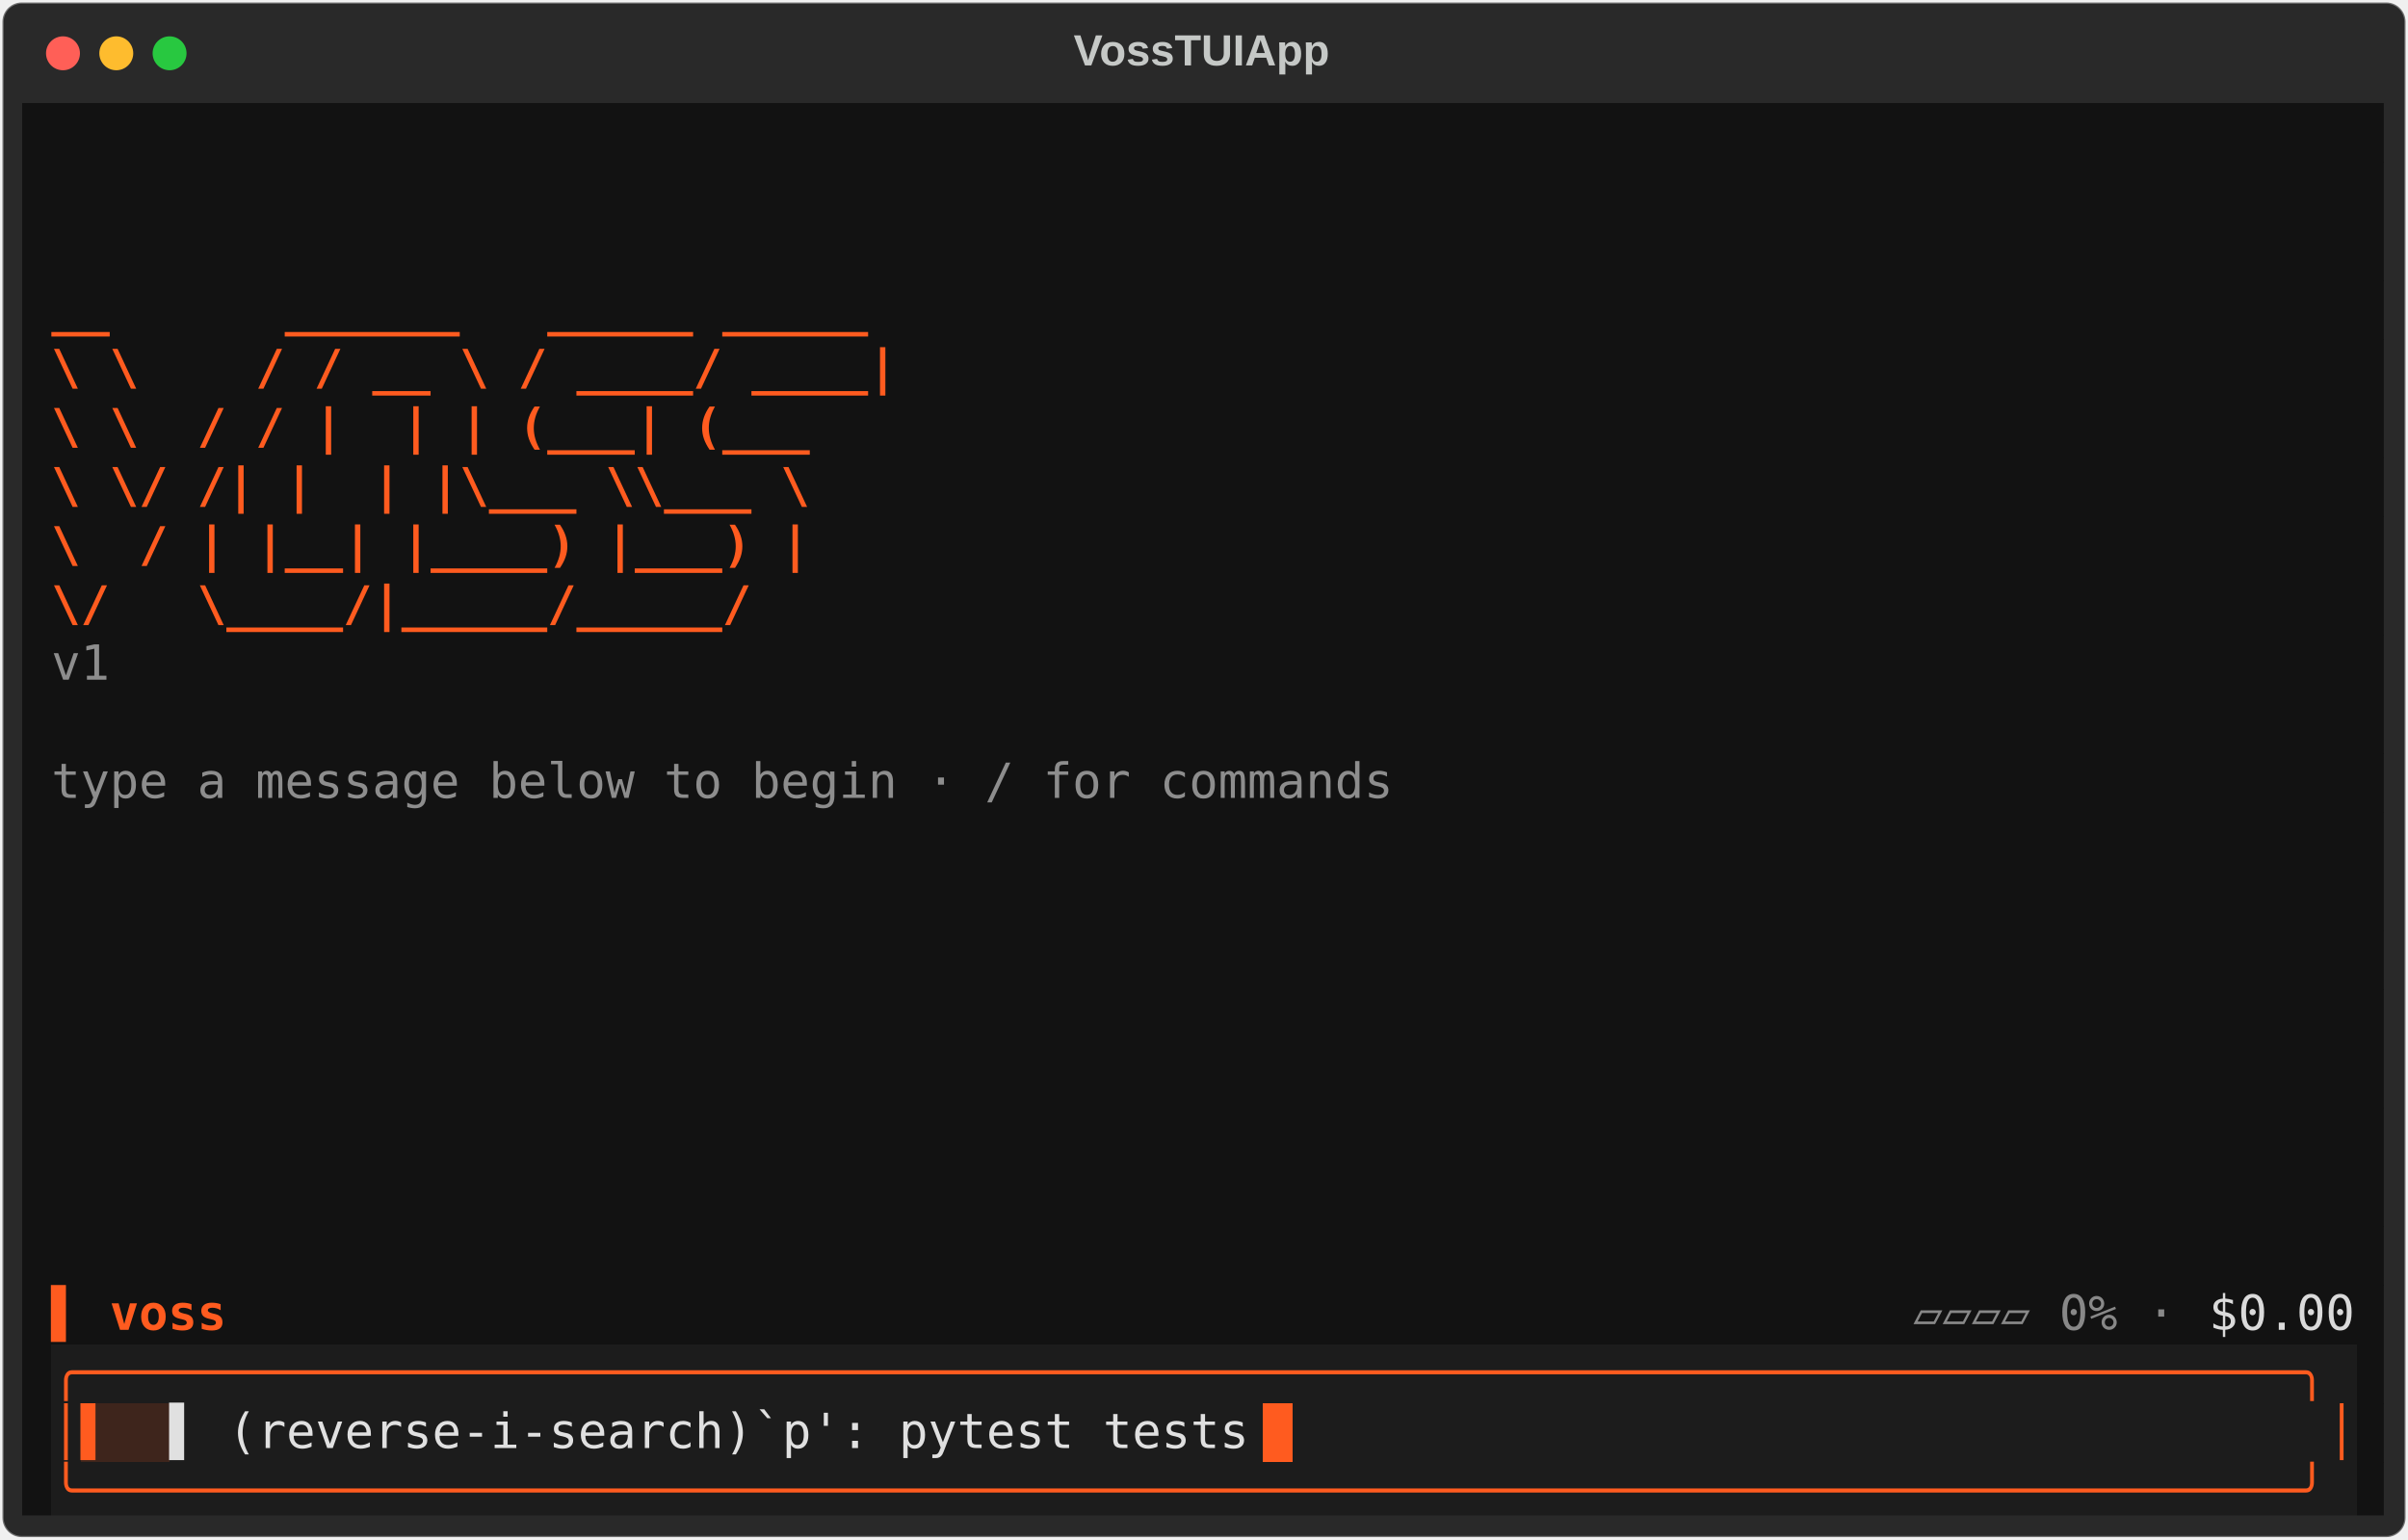
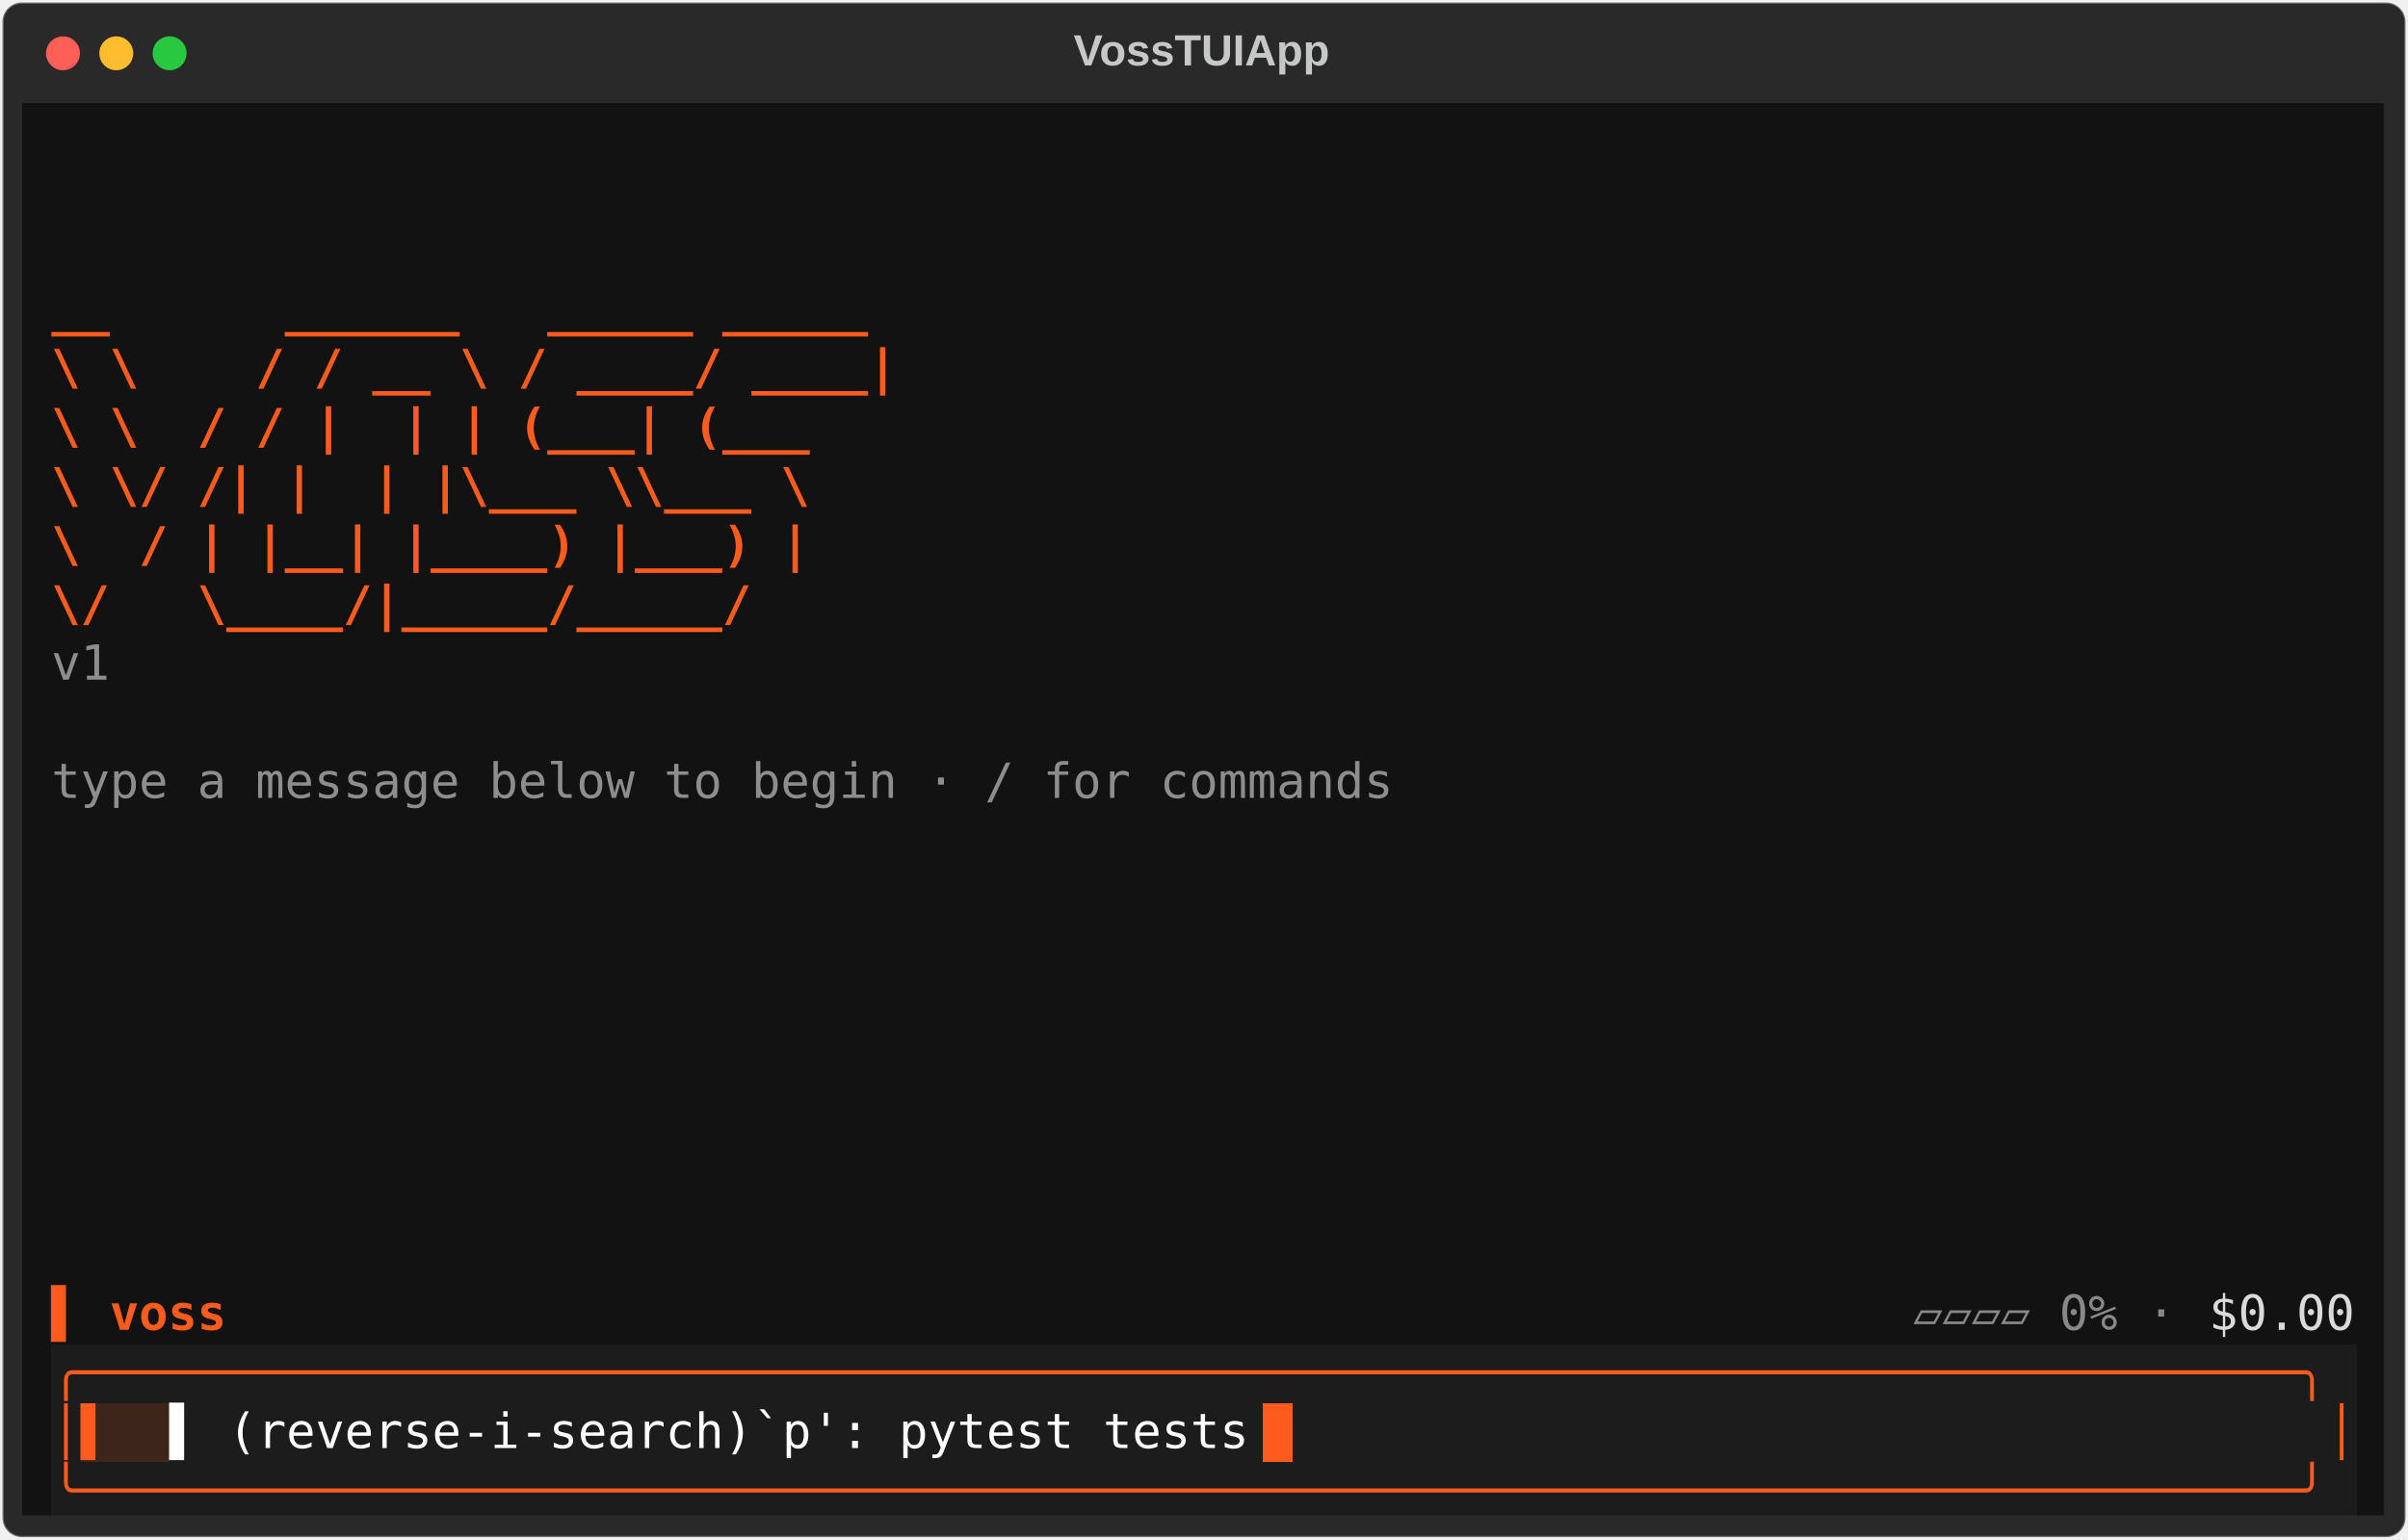
<svg xmlns="http://www.w3.org/2000/svg" class="rich-terminal" viewBox="0 0 994 635.6">
  <style>

    @font-face {
        font-family: "Fira Code";
        src: local("FiraCode-Regular"),
                url("https://cdnjs.cloudflare.com/ajax/libs/firacode/6.2.0/woff2/FiraCode-Regular.woff2") format("woff2"),
                url("https://cdnjs.cloudflare.com/ajax/libs/firacode/6.2.0/woff/FiraCode-Regular.woff") format("woff");
        font-style: normal;
        font-weight: 400;
    }
    @font-face {
        font-family: "Fira Code";
        src: local("FiraCode-Bold"),
                url("https://cdnjs.cloudflare.com/ajax/libs/firacode/6.2.0/woff2/FiraCode-Bold.woff2") format("woff2"),
                url("https://cdnjs.cloudflare.com/ajax/libs/firacode/6.2.0/woff/FiraCode-Bold.woff") format("woff");
        font-style: bold;
        font-weight: 700;
    }

    .terminal-matrix {
        font-family: Fira Code, monospace;
        font-size: 20px;
        line-height: 24.4px;
        font-variant-east-asian: full-width;
    }

    .terminal-title {
        font-size: 18px;
        font-weight: bold;
        font-family: arial;
    }

    .terminal-r1 { fill: #c5c8c6 }
.terminal-r2 { fill: #e0e0e0 }
.terminal-r3 { fill: #ff5b1f;font-weight: bold }
.terminal-r4 { fill: #8d8d8d }
.terminal-r5 { fill: #888888 }
.terminal-r6 { fill: #dadada }
.terminal-r7 { fill: #ff5b1f }
- .terminal-r8 { fill: #121212 }
+ .terminal-r8 { fill: #ffffff }
+ .terminal-r9 { fill: #121212 }
    </style>
  <defs>
    <clipPath id="terminal-clip-terminal">
      <rect x="0" y="0" width="975.0" height="584.6" />
    </clipPath>
    <clipPath id="terminal-line-0">
      <rect x="0" y="1.5" width="976" height="24.65" />
    </clipPath>
    <clipPath id="terminal-line-1">
      <rect x="0" y="25.9" width="976" height="24.65" />
    </clipPath>
    <clipPath id="terminal-line-2">
      <rect x="0" y="50.3" width="976" height="24.65" />
    </clipPath>
    <clipPath id="terminal-line-3">
      <rect x="0" y="74.7" width="976" height="24.65" />
    </clipPath>
    <clipPath id="terminal-line-4">
      <rect x="0" y="99.1" width="976" height="24.65" />
    </clipPath>
    <clipPath id="terminal-line-5">
      <rect x="0" y="123.5" width="976" height="24.65" />
    </clipPath>
    <clipPath id="terminal-line-6">
      <rect x="0" y="147.9" width="976" height="24.65" />
    </clipPath>
    <clipPath id="terminal-line-7">
      <rect x="0" y="172.3" width="976" height="24.65" />
    </clipPath>
    <clipPath id="terminal-line-8">
      <rect x="0" y="196.7" width="976" height="24.65" />
    </clipPath>
    <clipPath id="terminal-line-9">
      <rect x="0" y="221.1" width="976" height="24.65" />
    </clipPath>
    <clipPath id="terminal-line-10">
      <rect x="0" y="245.5" width="976" height="24.65" />
    </clipPath>
    <clipPath id="terminal-line-11">
      <rect x="0" y="269.9" width="976" height="24.65" />
    </clipPath>
    <clipPath id="terminal-line-12">
      <rect x="0" y="294.3" width="976" height="24.65" />
    </clipPath>
    <clipPath id="terminal-line-13">
      <rect x="0" y="318.7" width="976" height="24.65" />
    </clipPath>
    <clipPath id="terminal-line-14">
      <rect x="0" y="343.1" width="976" height="24.65" />
    </clipPath>
    <clipPath id="terminal-line-15">
      <rect x="0" y="367.5" width="976" height="24.65" />
    </clipPath>
    <clipPath id="terminal-line-16">
      <rect x="0" y="391.9" width="976" height="24.65" />
    </clipPath>
    <clipPath id="terminal-line-17">
      <rect x="0" y="416.3" width="976" height="24.65" />
    </clipPath>
    <clipPath id="terminal-line-18">
      <rect x="0" y="440.7" width="976" height="24.65" />
    </clipPath>
    <clipPath id="terminal-line-19">
      <rect x="0" y="465.1" width="976" height="24.65" />
    </clipPath>
    <clipPath id="terminal-line-20">
      <rect x="0" y="489.5" width="976" height="24.65" />
    </clipPath>
    <clipPath id="terminal-line-21">
      <rect x="0" y="513.9" width="976" height="24.65" />
    </clipPath>
    <clipPath id="terminal-line-22">
      <rect x="0" y="538.3" width="976" height="24.65" />
    </clipPath>
  </defs>
  <rect fill="#292929" stroke="rgba(255,255,255,0.35)" stroke-width="1" x="1" y="1" width="992" height="633.6" rx="8" />
  <text class="terminal-title" fill="#c5c8c6" text-anchor="middle" x="496" y="27">VossTUIApp</text>
  <g transform="translate(26,22)">
    <circle cx="0" cy="0" r="7" fill="#ff5f57" />
    <circle cx="22" cy="0" r="7" fill="#febc2e" />
    <circle cx="44" cy="0" r="7" fill="#28c840" />
  </g>
  <g transform="translate(9, 41)" clip-path="url(#terminal-clip-terminal)">
    <rect fill="#121212" x="0" y="1.5" width="951.6" height="24.65" shape-rendering="crispEdges" />
    <rect fill="#121212" x="951.6" y="1.5" width="24.4" height="24.65" shape-rendering="crispEdges" />
    <rect fill="#121212" x="0" y="25.9" width="951.6" height="24.65" shape-rendering="crispEdges" />
    <rect fill="#121212" x="951.6" y="25.9" width="24.4" height="24.65" shape-rendering="crispEdges" />
    <rect fill="#121212" x="0" y="50.3" width="951.6" height="24.65" shape-rendering="crispEdges" />
    <rect fill="#121212" x="951.6" y="50.3" width="24.4" height="24.65" shape-rendering="crispEdges" />
    <rect fill="#121212" x="0" y="74.7" width="12.2" height="24.65" shape-rendering="crispEdges" />
    <rect fill="#121212" x="12.2" y="74.7" width="658.8" height="24.65" shape-rendering="crispEdges" />
    <rect fill="#121212" x="671" y="74.7" width="280.6" height="24.65" shape-rendering="crispEdges" />
    <rect fill="#121212" x="951.6" y="74.7" width="24.4" height="24.65" shape-rendering="crispEdges" />
    <rect fill="#121212" x="0" y="99.1" width="12.2" height="24.65" shape-rendering="crispEdges" />
    <rect fill="#121212" x="12.2" y="99.1" width="658.8" height="24.65" shape-rendering="crispEdges" />
    <rect fill="#121212" x="671" y="99.1" width="280.6" height="24.65" shape-rendering="crispEdges" />
    <rect fill="#121212" x="951.6" y="99.1" width="24.4" height="24.65" shape-rendering="crispEdges" />
    <rect fill="#121212" x="0" y="123.5" width="12.2" height="24.65" shape-rendering="crispEdges" />
    <rect fill="#121212" x="12.2" y="123.5" width="646.6" height="24.65" shape-rendering="crispEdges" />
    <rect fill="#121212" x="658.8" y="123.5" width="292.8" height="24.65" shape-rendering="crispEdges" />
    <rect fill="#121212" x="951.6" y="123.5" width="24.4" height="24.65" shape-rendering="crispEdges" />
    <rect fill="#121212" x="0" y="147.9" width="12.2" height="24.65" shape-rendering="crispEdges" />
    <rect fill="#121212" x="12.2" y="147.9" width="658.8" height="24.65" shape-rendering="crispEdges" />
    <rect fill="#121212" x="671" y="147.9" width="280.6" height="24.65" shape-rendering="crispEdges" />
    <rect fill="#121212" x="951.6" y="147.9" width="24.4" height="24.65" shape-rendering="crispEdges" />
    <rect fill="#121212" x="0" y="172.3" width="12.2" height="24.65" shape-rendering="crispEdges" />
    <rect fill="#121212" x="12.2" y="172.3" width="658.8" height="24.65" shape-rendering="crispEdges" />
    <rect fill="#121212" x="671" y="172.3" width="280.6" height="24.65" shape-rendering="crispEdges" />
    <rect fill="#121212" x="951.6" y="172.3" width="24.4" height="24.65" shape-rendering="crispEdges" />
    <rect fill="#121212" x="0" y="196.7" width="12.2" height="24.65" shape-rendering="crispEdges" />
    <rect fill="#121212" x="12.2" y="196.7" width="658.8" height="24.65" shape-rendering="crispEdges" />
    <rect fill="#121212" x="671" y="196.7" width="280.6" height="24.65" shape-rendering="crispEdges" />
    <rect fill="#121212" x="951.6" y="196.7" width="24.4" height="24.65" shape-rendering="crispEdges" />
    <rect fill="#121212" x="0" y="221.1" width="12.2" height="24.65" shape-rendering="crispEdges" />
    <rect fill="#121212" x="12.2" y="221.1" width="500.2" height="24.65" shape-rendering="crispEdges" />
    <rect fill="#121212" x="512.4" y="221.1" width="439.2" height="24.65" shape-rendering="crispEdges" />
    <rect fill="#121212" x="951.6" y="221.1" width="24.4" height="24.65" shape-rendering="crispEdges" />
    <rect fill="#121212" x="0" y="245.5" width="951.6" height="24.65" shape-rendering="crispEdges" />
    <rect fill="#121212" x="951.6" y="245.5" width="24.4" height="24.65" shape-rendering="crispEdges" />
    <rect fill="#121212" x="0" y="269.9" width="12.2" height="24.65" shape-rendering="crispEdges" />
    <rect fill="#121212" x="12.2" y="269.9" width="768.6" height="24.65" shape-rendering="crispEdges" />
    <rect fill="#121212" x="780.8" y="269.9" width="170.8" height="24.65" shape-rendering="crispEdges" />
    <rect fill="#121212" x="951.6" y="269.9" width="24.4" height="24.65" shape-rendering="crispEdges" />
    <rect fill="#121212" x="0" y="294.3" width="12.2" height="24.65" shape-rendering="crispEdges" />
    <rect fill="#121212" x="12.2" y="294.3" width="927.2" height="24.65" shape-rendering="crispEdges" />
    <rect fill="#121212" x="939.4" y="294.3" width="12.2" height="24.65" shape-rendering="crispEdges" />
    <rect fill="#121212" x="951.6" y="294.3" width="24.4" height="24.65" shape-rendering="crispEdges" />
    <rect fill="#121212" x="0" y="318.7" width="12.2" height="24.65" shape-rendering="crispEdges" />
    <rect fill="#121212" x="12.2" y="318.7" width="927.2" height="24.65" shape-rendering="crispEdges" />
    <rect fill="#121212" x="939.4" y="318.7" width="12.2" height="24.65" shape-rendering="crispEdges" />
    <rect fill="#121212" x="951.6" y="318.7" width="24.4" height="24.65" shape-rendering="crispEdges" />
    <rect fill="#121212" x="0" y="343.1" width="12.2" height="24.65" shape-rendering="crispEdges" />
    <rect fill="#121212" x="12.2" y="343.1" width="927.2" height="24.65" shape-rendering="crispEdges" />
    <rect fill="#121212" x="939.4" y="343.1" width="12.2" height="24.65" shape-rendering="crispEdges" />
    <rect fill="#121212" x="951.6" y="343.1" width="24.4" height="24.65" shape-rendering="crispEdges" />
    <rect fill="#121212" x="0" y="367.5" width="12.2" height="24.65" shape-rendering="crispEdges" />
    <rect fill="#121212" x="12.2" y="367.5" width="927.2" height="24.65" shape-rendering="crispEdges" />
    <rect fill="#121212" x="939.4" y="367.5" width="12.2" height="24.65" shape-rendering="crispEdges" />
    <rect fill="#121212" x="951.6" y="367.5" width="24.4" height="24.65" shape-rendering="crispEdges" />
    <rect fill="#121212" x="0" y="391.9" width="12.2" height="24.65" shape-rendering="crispEdges" />
    <rect fill="#121212" x="12.2" y="391.9" width="927.2" height="24.65" shape-rendering="crispEdges" />
    <rect fill="#121212" x="939.4" y="391.9" width="12.2" height="24.65" shape-rendering="crispEdges" />
    <rect fill="#121212" x="951.6" y="391.9" width="24.4" height="24.65" shape-rendering="crispEdges" />
    <rect fill="#121212" x="0" y="416.3" width="12.2" height="24.65" shape-rendering="crispEdges" />
    <rect fill="#121212" x="12.2" y="416.3" width="927.2" height="24.65" shape-rendering="crispEdges" />
    <rect fill="#121212" x="939.4" y="416.3" width="12.2" height="24.65" shape-rendering="crispEdges" />
    <rect fill="#121212" x="951.6" y="416.3" width="24.4" height="24.65" shape-rendering="crispEdges" />
    <rect fill="#121212" x="0" y="440.7" width="12.2" height="24.65" shape-rendering="crispEdges" />
    <rect fill="#121212" x="12.2" y="440.7" width="927.2" height="24.65" shape-rendering="crispEdges" />
    <rect fill="#121212" x="939.4" y="440.7" width="12.2" height="24.65" shape-rendering="crispEdges" />
    <rect fill="#121212" x="951.6" y="440.7" width="24.4" height="24.65" shape-rendering="crispEdges" />
    <rect fill="#121212" x="0" y="465.1" width="12.2" height="24.65" shape-rendering="crispEdges" />
    <rect fill="#121212" x="12.2" y="465.1" width="927.2" height="24.65" shape-rendering="crispEdges" />
    <rect fill="#121212" x="939.4" y="465.1" width="12.2" height="24.65" shape-rendering="crispEdges" />
    <rect fill="#121212" x="951.6" y="465.1" width="24.4" height="24.65" shape-rendering="crispEdges" />
    <rect fill="#121212" x="0" y="489.5" width="12.2" height="24.65" shape-rendering="crispEdges" />
    <rect fill="#121212" x="12.2" y="489.5" width="73.2" height="24.65" shape-rendering="crispEdges" />
    <rect fill="#121212" x="85.4" y="489.5" width="695.4" height="24.65" shape-rendering="crispEdges" />
    <rect fill="#121212" x="780.8" y="489.5" width="122" height="24.65" shape-rendering="crispEdges" />
    <rect fill="#121212" x="902.8" y="489.5" width="61" height="24.65" shape-rendering="crispEdges" />
    <rect fill="#121212" x="963.8" y="489.5" width="12.2" height="24.65" shape-rendering="crispEdges" />
    <rect fill="#121212" x="0" y="513.9" width="12.2" height="24.65" shape-rendering="crispEdges" />
    <rect fill="#1c1c1c" x="12.2" y="513.9" width="951.6" height="24.65" shape-rendering="crispEdges" />
    <rect fill="#121212" x="963.8" y="513.9" width="12.2" height="24.65" shape-rendering="crispEdges" />
    <rect fill="#121212" x="0" y="538.3" width="12.2" height="24.65" shape-rendering="crispEdges" />
    <rect fill="#1c1c1c" x="12.2" y="538.3" width="12.2" height="24.65" shape-rendering="crispEdges" />
    <rect fill="#3e251c" x="24.4" y="538.3" width="36.6" height="24.65" shape-rendering="crispEdges" />
    <rect fill="#1c1c1c" x="61" y="538.3" width="451.4" height="24.65" shape-rendering="crispEdges" />
    <rect fill="#ff5b1f" x="512.4" y="538.3" width="12.2" height="24.65" shape-rendering="crispEdges" />
    <rect fill="#1c1c1c" x="524.6" y="538.3" width="414.8" height="24.65" shape-rendering="crispEdges" />
    <rect fill="#1c1c1c" x="939.4" y="538.3" width="12.2" height="24.65" shape-rendering="crispEdges" />
    <rect fill="#1c1c1c" x="951.6" y="538.3" width="12.2" height="24.65" shape-rendering="crispEdges" />
    <rect fill="#121212" x="963.8" y="538.3" width="12.2" height="24.65" shape-rendering="crispEdges" />
    <rect fill="#121212" x="0" y="562.7" width="12.2" height="24.65" shape-rendering="crispEdges" />
    <rect fill="#1c1c1c" x="12.2" y="562.7" width="951.6" height="24.65" shape-rendering="crispEdges" />
    <rect fill="#121212" x="963.8" y="562.7" width="12.2" height="24.65" shape-rendering="crispEdges" />
    <g class="terminal-matrix">
      <text class="terminal-r1" x="976" y="20" textLength="12.2" clip-path="url(#terminal-line-0)">
</text>
      <text class="terminal-r1" x="976" y="44.4" textLength="12.2" clip-path="url(#terminal-line-1)">
</text>
      <text class="terminal-r1" x="976" y="68.8" textLength="12.2" clip-path="url(#terminal-line-2)">
</text>
      <text class="terminal-r3" x="12.2" y="93.2" textLength="658.8" clip-path="url(#terminal-line-3)">                          __      ______   _____ _____</text>
      <text class="terminal-r1" x="976" y="93.2" textLength="12.2" clip-path="url(#terminal-line-3)">
</text>
      <text class="terminal-r3" x="12.2" y="117.6" textLength="658.8" clip-path="url(#terminal-line-4)">                         \ \    / / __ \ / ____/ ____|</text>
      <text class="terminal-r1" x="976" y="117.6" textLength="12.2" clip-path="url(#terminal-line-4)">
</text>
      <text class="terminal-r3" x="12.2" y="142" textLength="646.6" clip-path="url(#terminal-line-5)">                           \ \  / / |  | | (___| (___</text>
      <text class="terminal-r1" x="976" y="142" textLength="12.2" clip-path="url(#terminal-line-5)">
</text>
      <text class="terminal-r3" x="12.2" y="166.4" textLength="658.8" clip-path="url(#terminal-line-6)">                            \ \/ /| |  | |\___ \\___ \</text>
      <text class="terminal-r1" x="976" y="166.4" textLength="12.2" clip-path="url(#terminal-line-6)">
</text>
      <text class="terminal-r3" x="12.2" y="190.8" textLength="658.8" clip-path="url(#terminal-line-7)">                            \  / | |__| |____) |___) |</text>
      <text class="terminal-r1" x="976" y="190.8" textLength="12.2" clip-path="url(#terminal-line-7)">
</text>
      <text class="terminal-r3" x="12.2" y="215.2" textLength="658.8" clip-path="url(#terminal-line-8)">                              \/   \____/|_____/_____/</text>
      <text class="terminal-r1" x="976" y="215.2" textLength="12.2" clip-path="url(#terminal-line-8)">
</text>
      <text class="terminal-r4" x="12.2" y="239.6" textLength="500.2" clip-path="url(#terminal-line-9)">                                       v1</text>
      <text class="terminal-r1" x="976" y="239.6" textLength="12.2" clip-path="url(#terminal-line-9)">
</text>
      <text class="terminal-r1" x="976" y="264" textLength="12.2" clip-path="url(#terminal-line-10)">
</text>
      <text class="terminal-r4" x="12.2" y="288.4" textLength="768.6" clip-path="url(#terminal-line-11)">                 type a message below to begin · / for commands</text>
      <text class="terminal-r1" x="976" y="288.4" textLength="12.2" clip-path="url(#terminal-line-11)">
</text>
      <text class="terminal-r1" x="976" y="312.8" textLength="12.2" clip-path="url(#terminal-line-12)">
</text>
      <text class="terminal-r1" x="976" y="337.2" textLength="12.2" clip-path="url(#terminal-line-13)">
</text>
      <text class="terminal-r1" x="976" y="361.6" textLength="12.2" clip-path="url(#terminal-line-14)">
</text>
      <text class="terminal-r1" x="976" y="386" textLength="12.2" clip-path="url(#terminal-line-15)">
</text>
      <text class="terminal-r1" x="976" y="410.4" textLength="12.2" clip-path="url(#terminal-line-16)">
</text>
      <text class="terminal-r1" x="976" y="434.8" textLength="12.2" clip-path="url(#terminal-line-17)">
</text>
      <text class="terminal-r1" x="976" y="459.2" textLength="12.2" clip-path="url(#terminal-line-18)">
</text>
      <text class="terminal-r1" x="976" y="483.6" textLength="12.2" clip-path="url(#terminal-line-19)">
</text>
      <text class="terminal-r3" x="12.2" y="508" textLength="73.2" clip-path="url(#terminal-line-20)">▌ voss</text>
      <text class="terminal-r5" x="780.8" y="508" textLength="122" clip-path="url(#terminal-line-20)">▱▱▱▱ 0% · </text>
      <text class="terminal-r6" x="902.8" y="508" textLength="61" clip-path="url(#terminal-line-20)">$0.00</text>
      <text class="terminal-r1" x="976" y="508" textLength="12.2" clip-path="url(#terminal-line-20)">
</text>
      <text class="terminal-r7" x="12.2" y="532.4" textLength="951.6" clip-path="url(#terminal-line-21)">╭────────────────────────────────────────────────────────────────────────────╮</text>
      <text class="terminal-r1" x="976" y="532.4" textLength="12.2" clip-path="url(#terminal-line-21)">
</text>
      <text class="terminal-r7" x="12.2" y="556.8" textLength="12.2" clip-path="url(#terminal-line-22)">│</text>
      <text class="terminal-r3" x="24.4" y="556.8" textLength="36.6" clip-path="url(#terminal-line-22)">▌  </text>
-       <text class="terminal-r2" x="61" y="556.8" textLength="451.4" clip-path="url(#terminal-line-22)">▌ (reverse-i-search)`p': pytest tests</text>
+       <text class="terminal-r8" x="61" y="556.8" textLength="451.4" clip-path="url(#terminal-line-22)">▌ (reverse-i-search)`p': pytest tests</text>
      <text class="terminal-r7" x="951.6" y="556.8" textLength="12.2" clip-path="url(#terminal-line-22)">│</text>
      <text class="terminal-r1" x="976" y="556.8" textLength="12.2" clip-path="url(#terminal-line-22)">
</text>
      <text class="terminal-r7" x="12.2" y="581.2" textLength="951.6" clip-path="url(#terminal-line-23)">╰────────────────────────────────────────────────────────────────────────────╯</text>
    </g>
  </g>
</svg>
